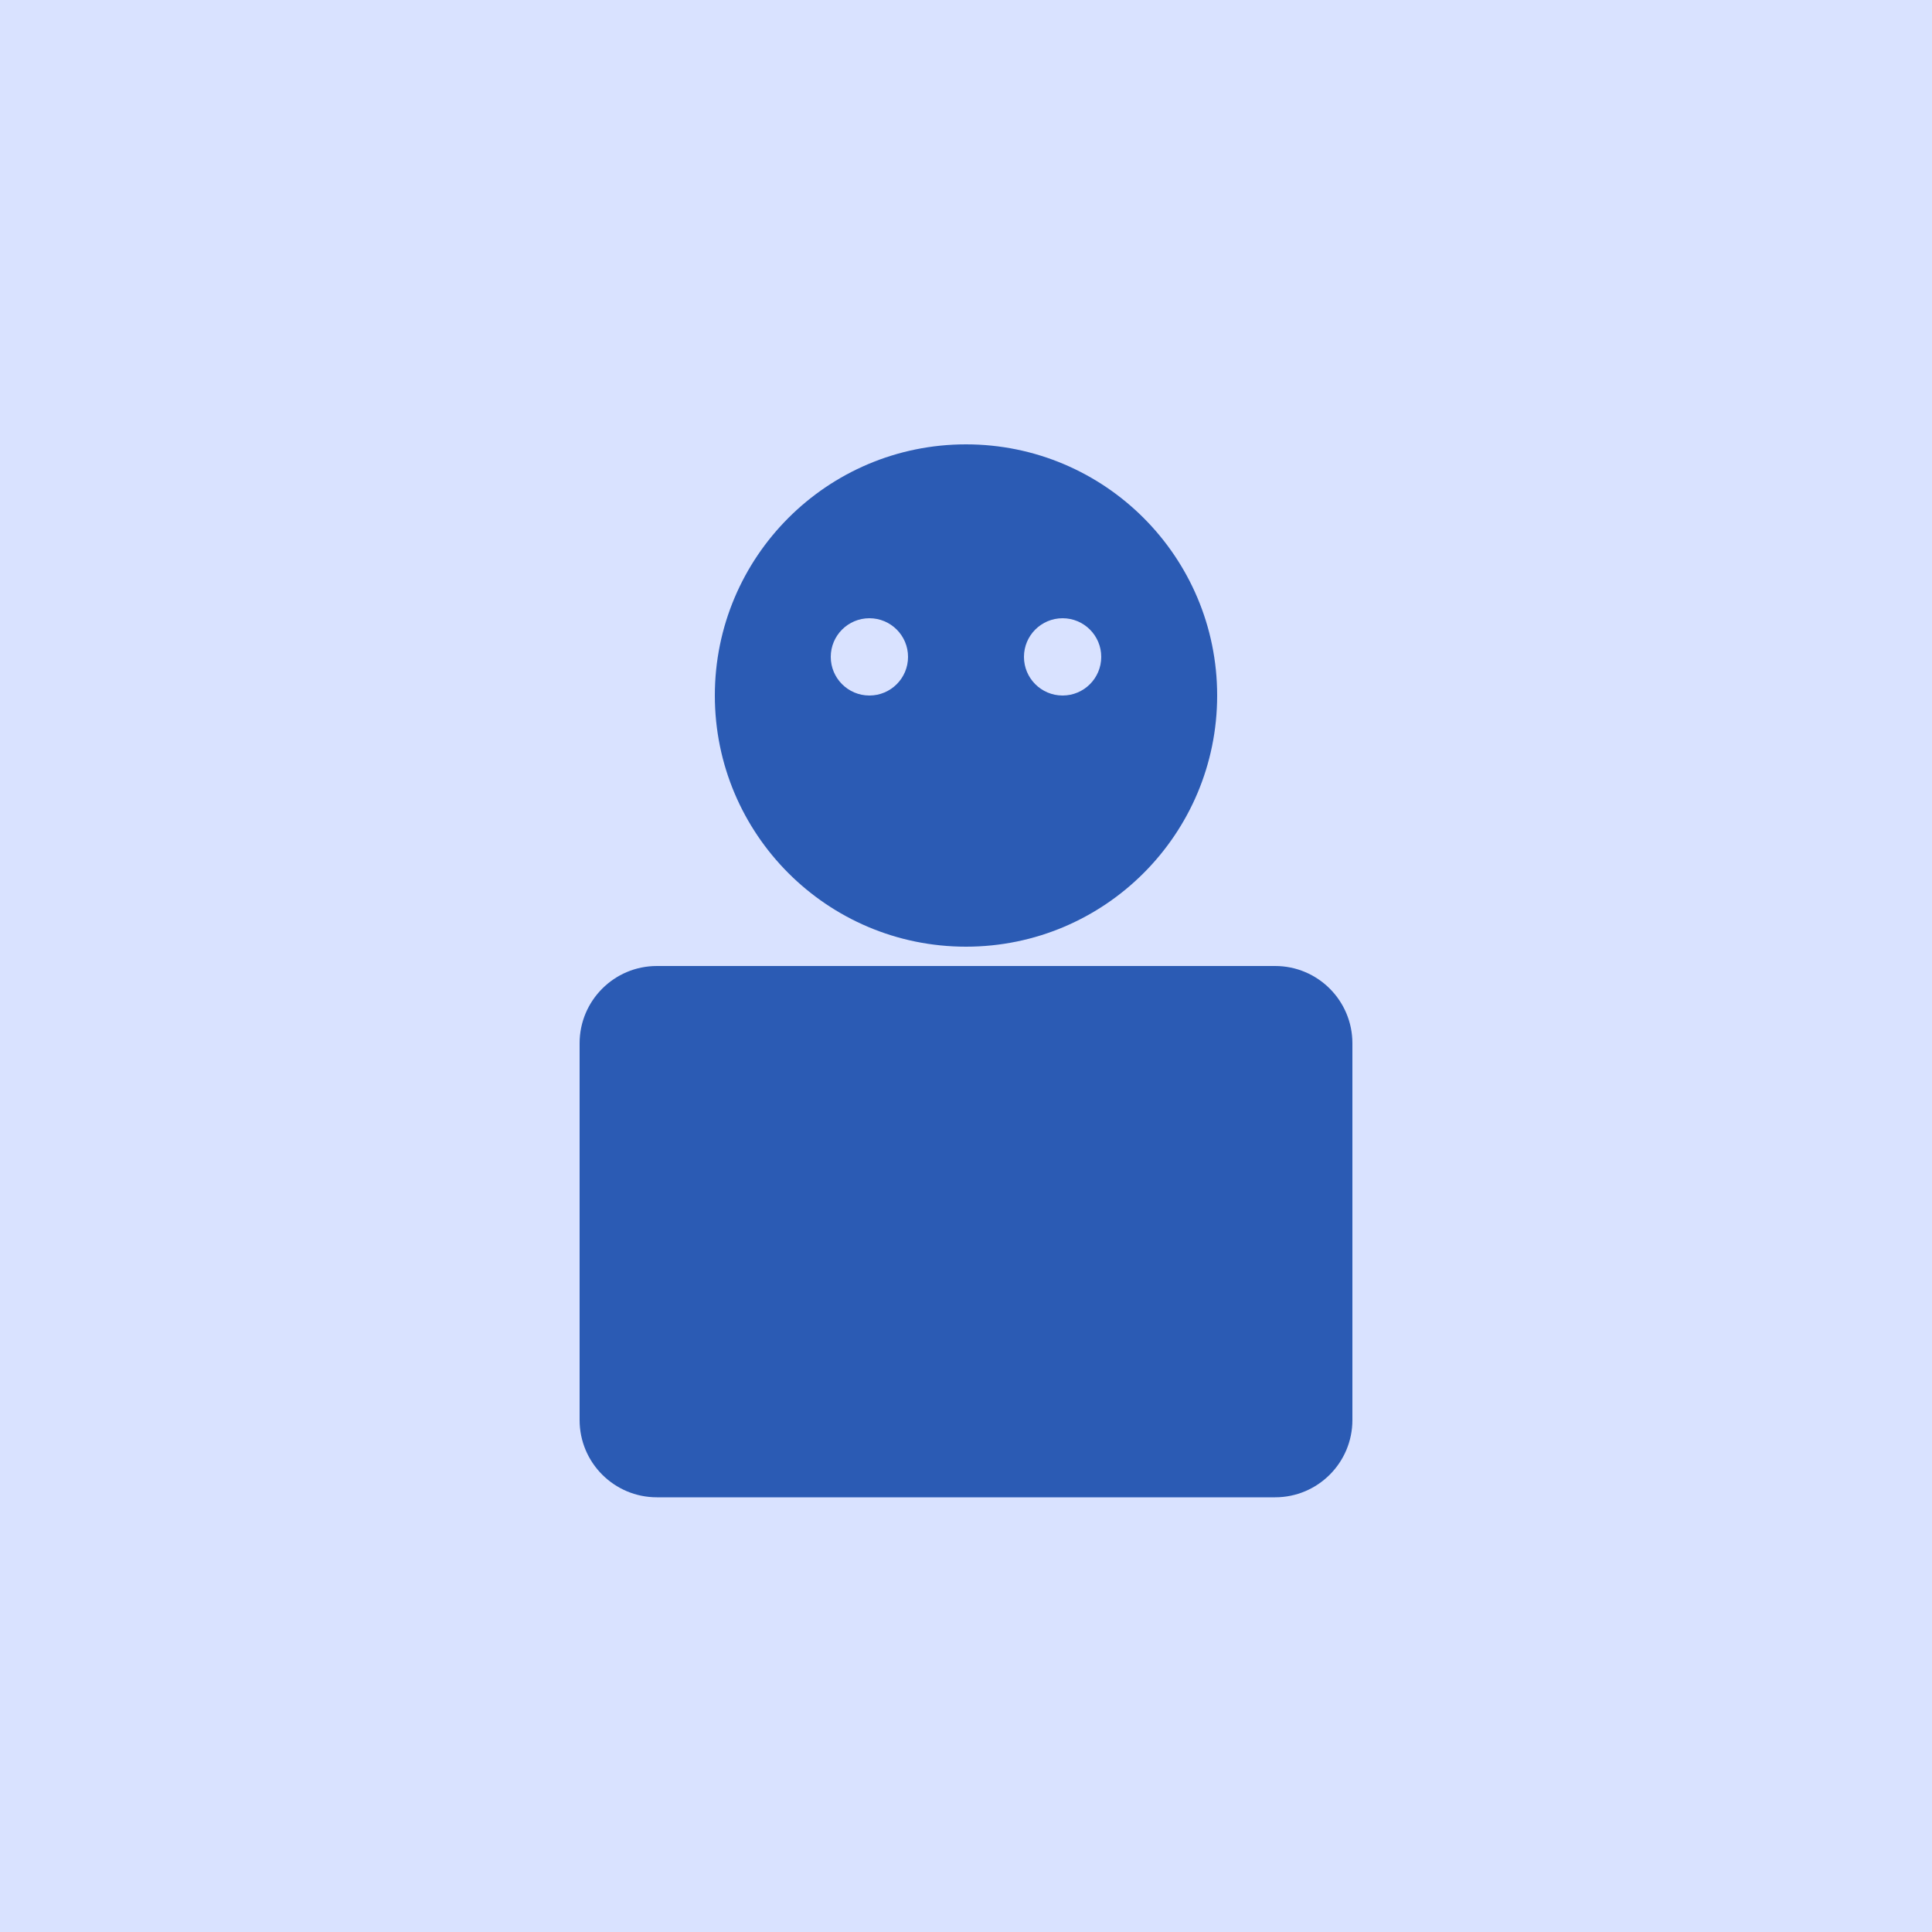
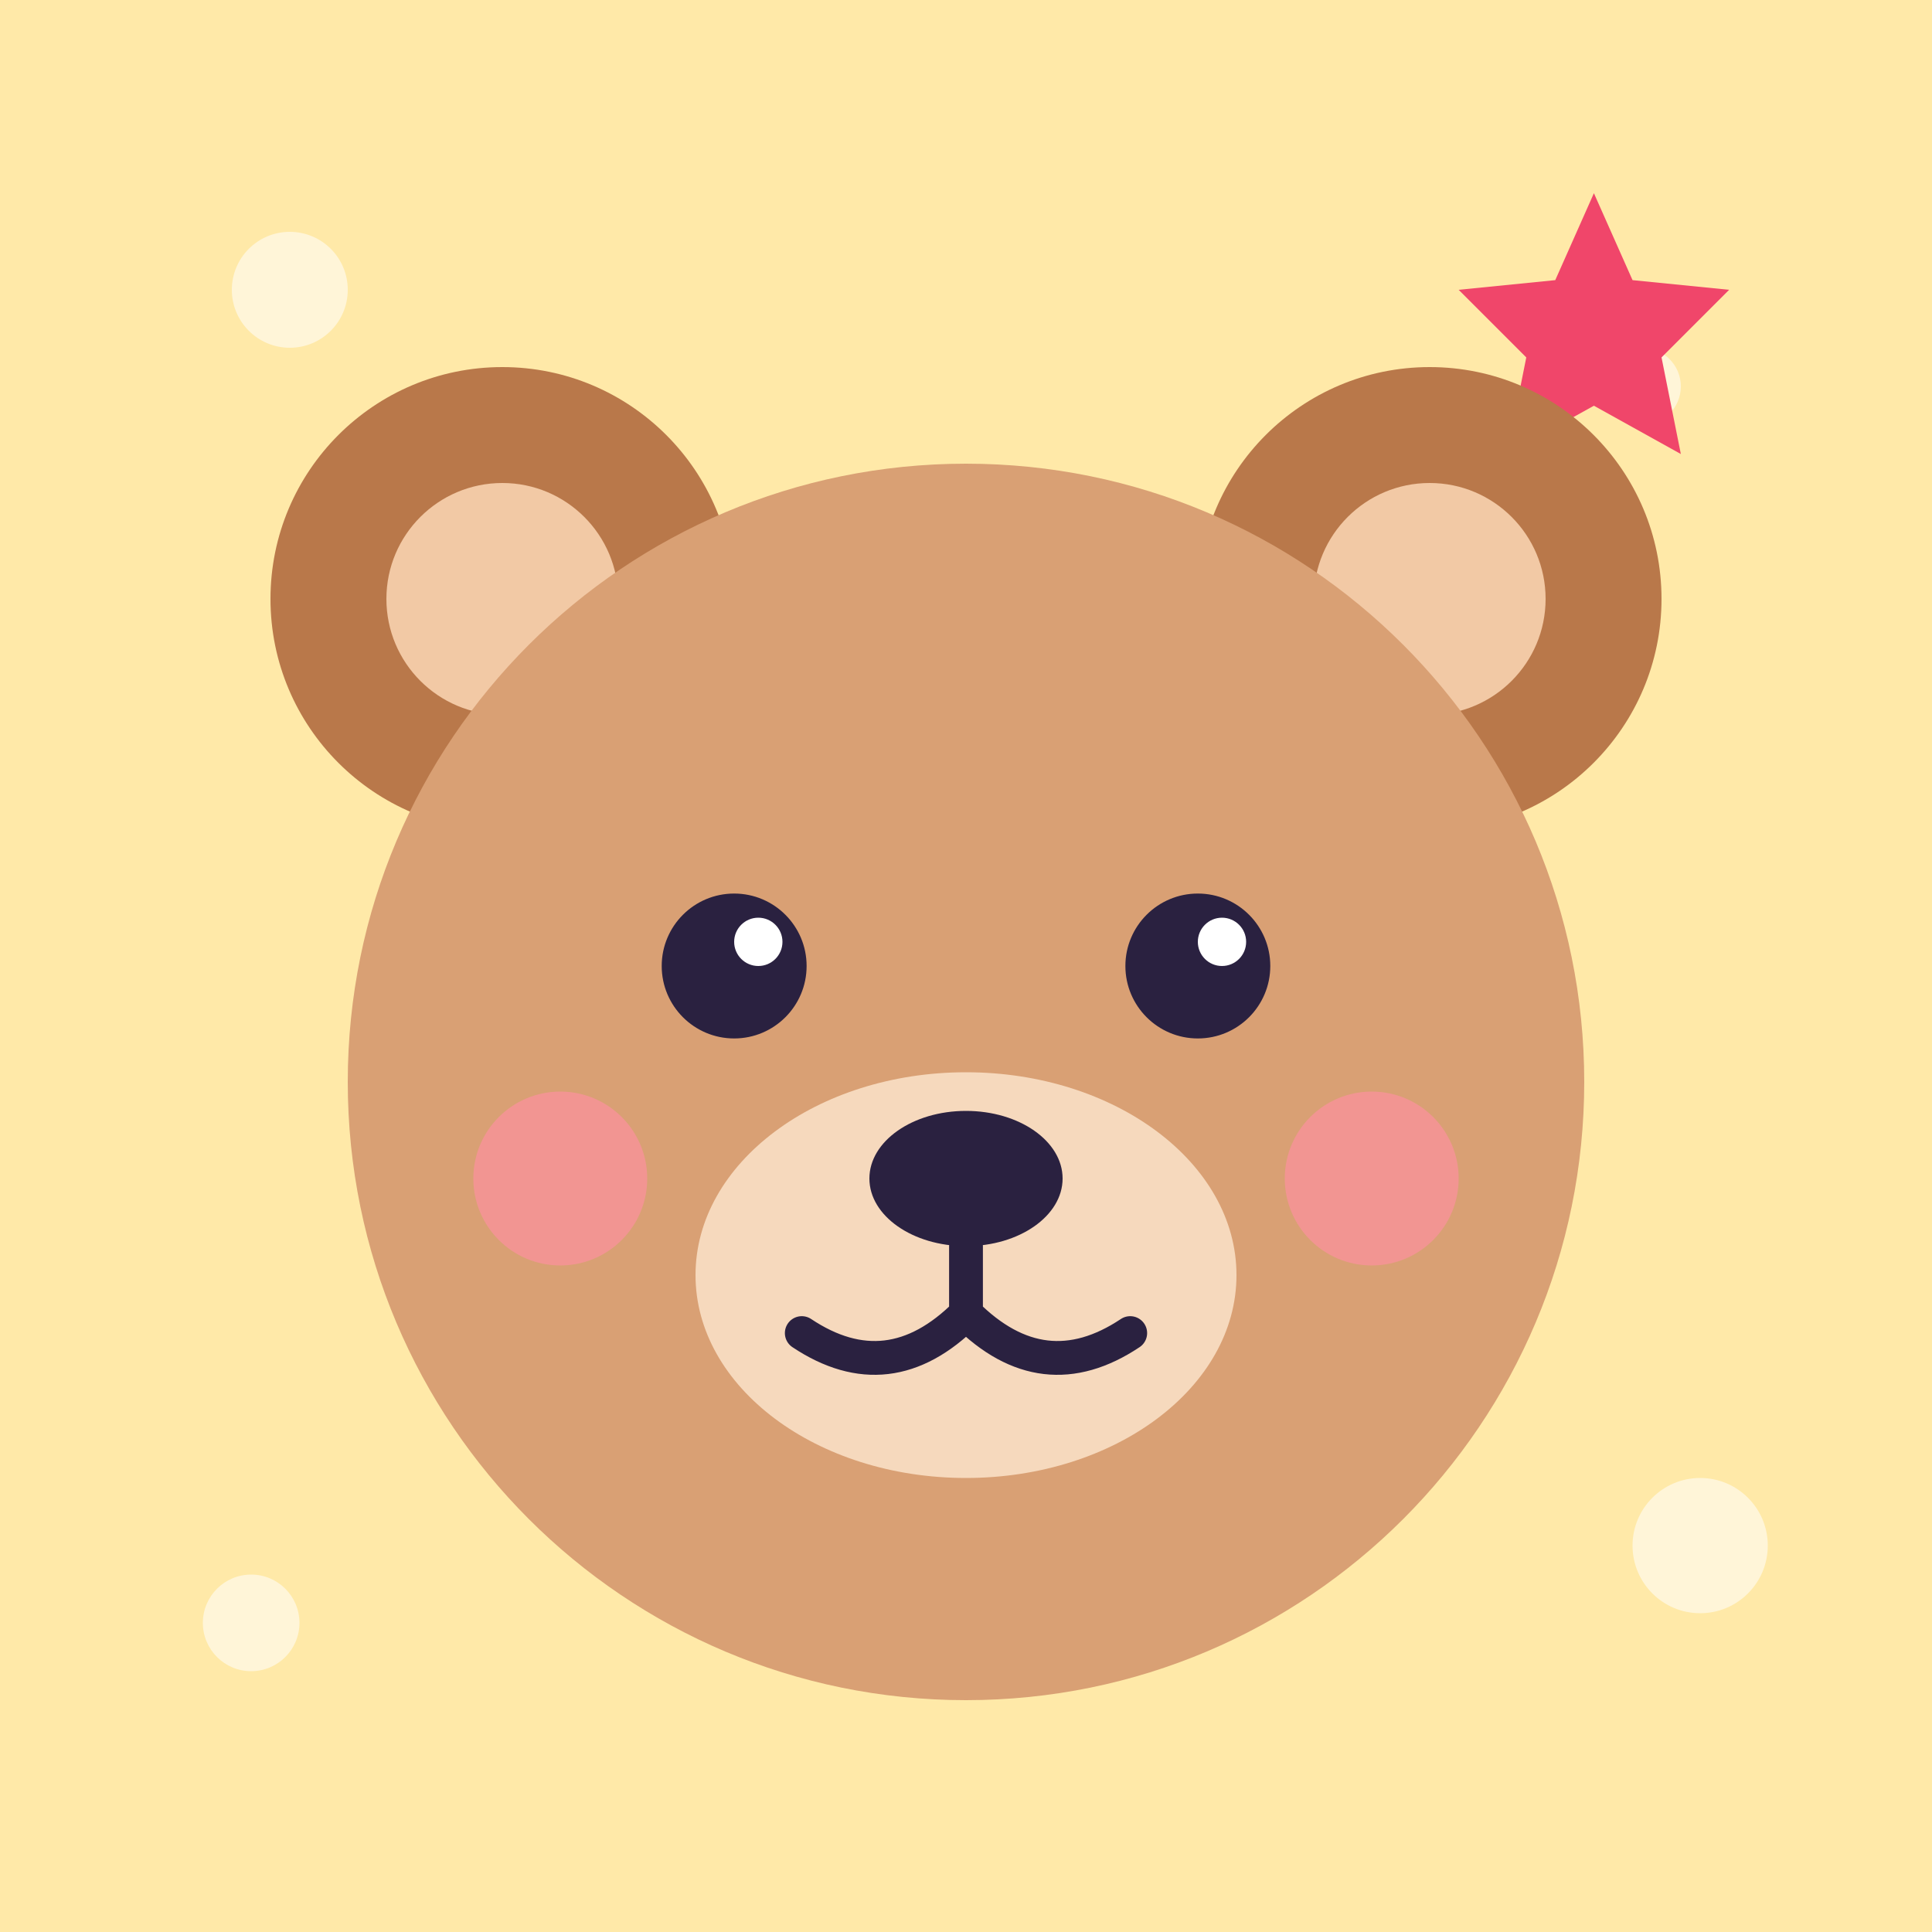
<svg xmlns="http://www.w3.org/2000/svg" viewBox="0 0 200 200">
-   <rect width="200" height="200" fill="#d9e2ff" />
-   <g fill="#2b5bb4">
-     <rect x="60" y="100" width="80" height="55" rx="8" />
-     <circle cx="100" cy="72" r="26" />
-     <circle cx="90" cy="68" r="4" fill="#d9e2ff" />
-     <circle cx="110" cy="68" r="4" fill="#d9e2ff" />
+   <rect width="200" height="200" fill="#ffe9a8" />
+   <g fill="#fff" opacity=".55">
+     <circle cx="30" cy="30" r="6" />
+     <circle cx="170" cy="40" r="4" />
+     <circle cx="26" cy="168" r="5" />
+     <circle cx="176" cy="160" r="7" />
  </g>
+   <path d="M165 20l4 9 10 1-7 7 2 10-9-5-9 5 2-10-7-7 10-1z" fill="#f0466a" />
+   <circle cx="52" cy="62" r="24" fill="#b9784a" />
+   <circle cx="148" cy="62" r="24" fill="#b9784a" />
+   <circle cx="52" cy="62" r="12" fill="#f2c9a5" />
+   <circle cx="148" cy="62" r="12" fill="#f2c9a5" />
+   <circle cx="100" cy="112" r="64" fill="#d9a074" />
+   <ellipse cx="100" cy="132" rx="28" ry="21" fill="#f6d9bd" />
+   <circle cx="76" cy="100" r="7.5" fill="#2a2140" />
+   <circle cx="124" cy="100" r="7.5" fill="#2a2140" />
+   <circle cx="78.5" cy="97.5" r="2.5" fill="#fff" />
+   <circle cx="126.5" cy="97.5" r="2.5" fill="#fff" />
+   <circle cx="58" cy="122" r="9" fill="#ff8fa3" opacity=".65" />
+   <circle cx="142" cy="122" r="9" fill="#ff8fa3" opacity=".65" />
+   <ellipse cx="100" cy="122" rx="10" ry="7" fill="#2a2140" />
+   <path d="M100 129v7M100 136q-8 8-17 2M100 136q8 8 17 2" stroke="#2a2140" stroke-width="3.5" fill="none" stroke-linecap="round" />
</svg>
